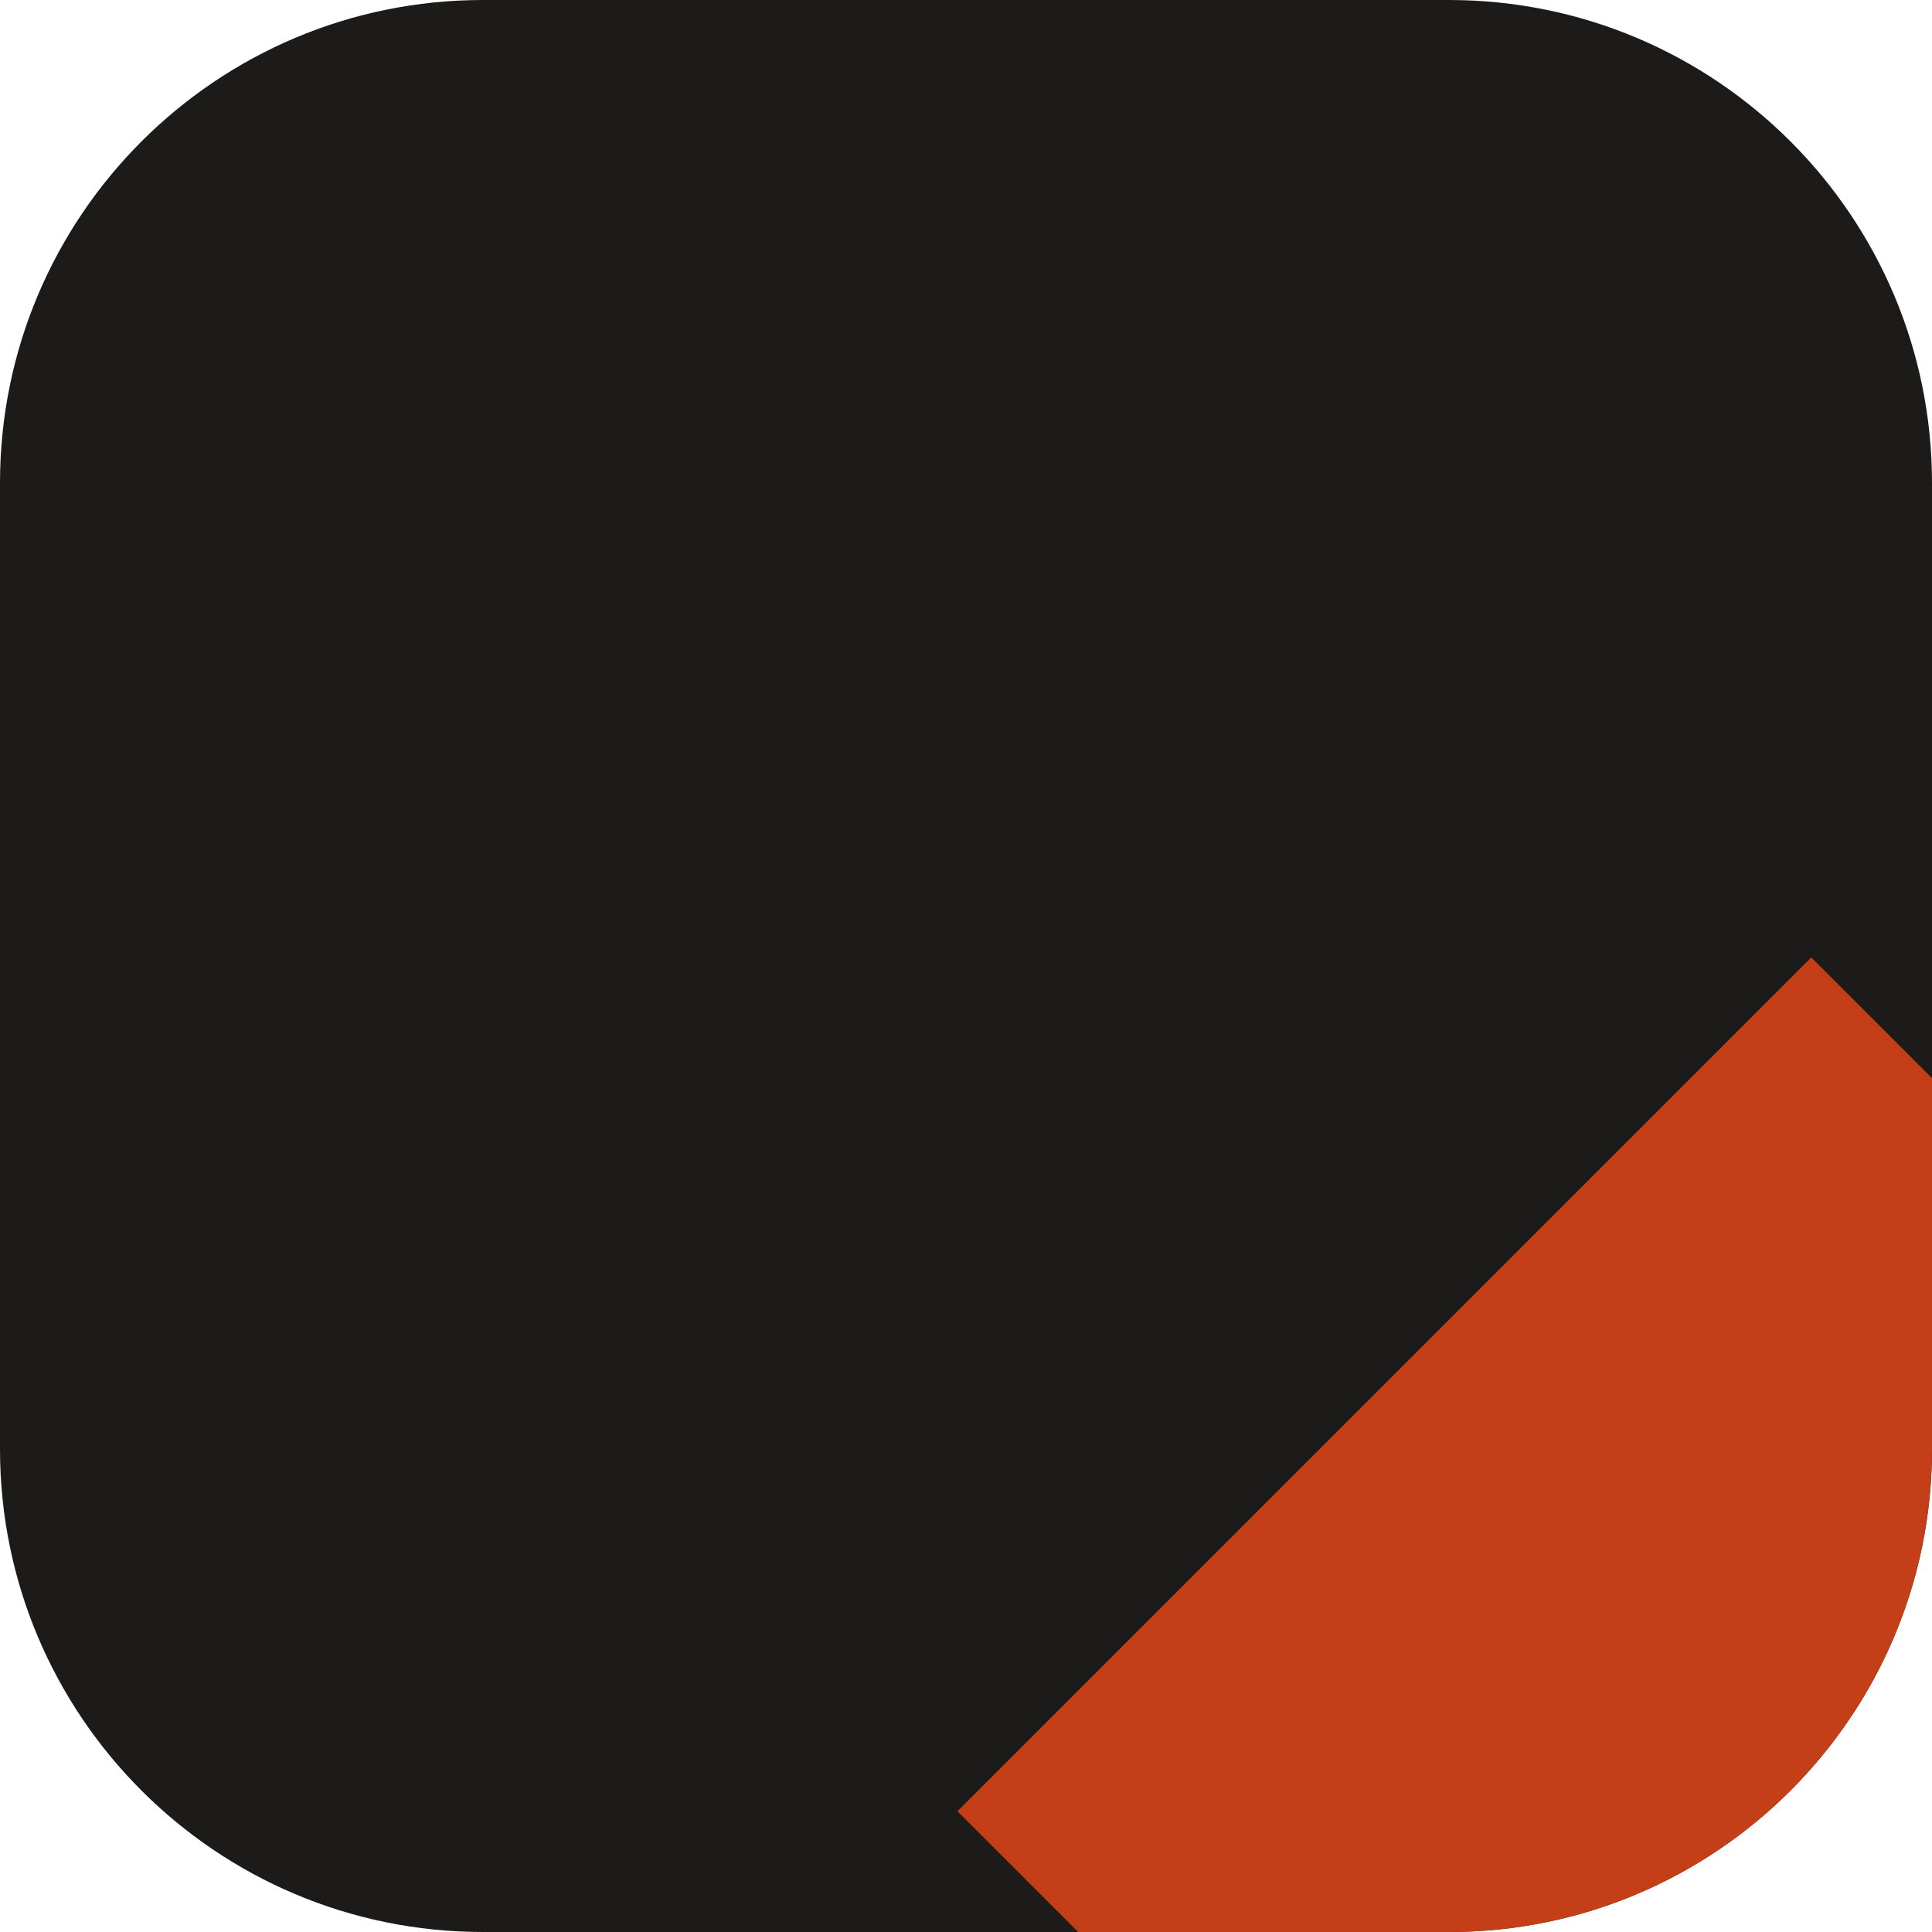
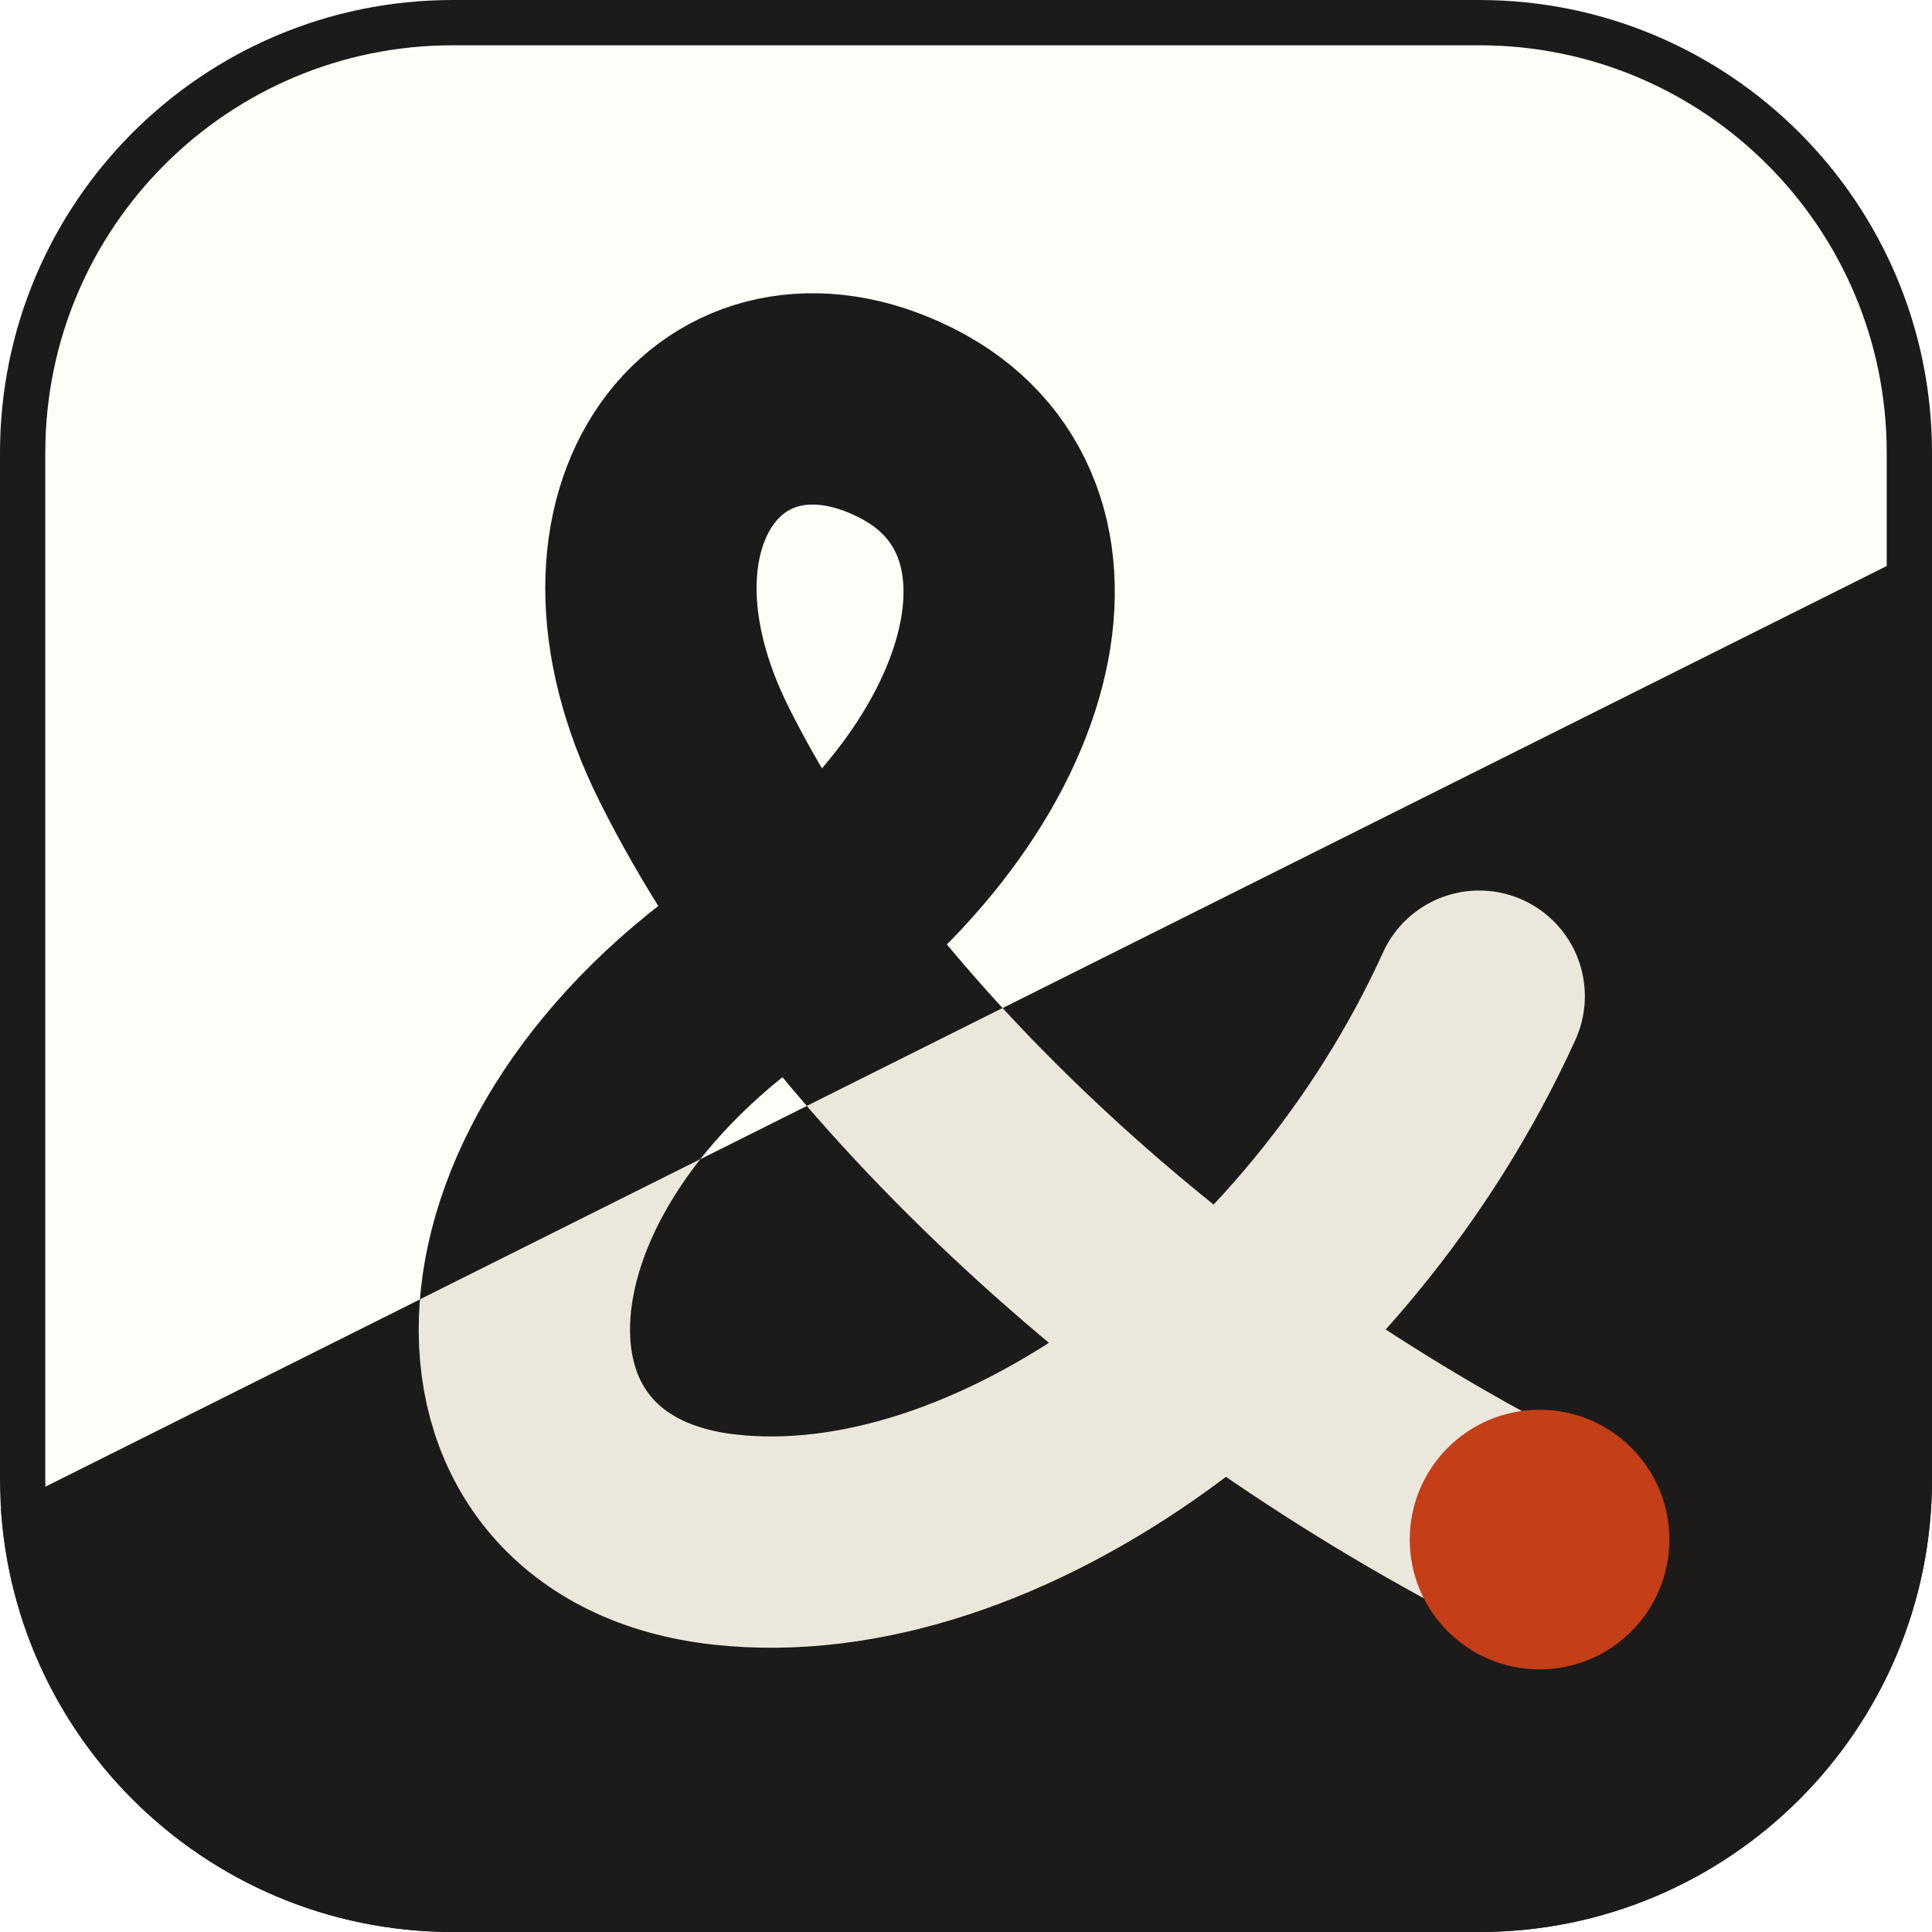
- <svg xmlns="http://www.w3.org/2000/svg" viewBox="0 0 32 32">
+ <svg xmlns="http://www.w3.org/2000/svg" viewBox="0 0 64 64">
+   <style>.edge{stroke:#1c1b19}@media (prefers-color-scheme:dark){.edge{stroke:#3d3f44}}</style>
  <defs>
-     <clipPath id="c">
-       <rect width="32" height="32" rx="8" />
+     <clipPath id="s">
+       <rect width="64" height="64" rx="15" />
+     </clipPath>
+     <clipPath id="p">
+       <polygon points="0,0 64,0 64,18 0,50" />
+     </clipPath>
+     <clipPath id="b">
+       <polygon points="0,50 64,18 64,64 0,64" />
    </clipPath>
  </defs>
-   <g clip-path="url(#c)">
-     <rect width="32" height="32" fill="#1c1b19" />
-     <rect x="20" y="20" width="20" height="20" fill="#c43e18" transform="rotate(45 30 30)" />
+   <g clip-path="url(#s)">
+     <rect width="64" height="64" fill="#fffdf8" />
+     <polygon points="0,50 64,18 64,64 0,64" fill="#1c1b19" />
  </g>
+   <rect class="edge" x=".75" y=".75" width="62.5" height="62.5" rx="14.25" fill="none" stroke-width="1.5" />
+   <g fill="none" stroke-width="7" stroke-linecap="round" stroke-linejoin="round">
+     <path clip-path="url(#p)" stroke="#1c1b19" d="M49 33 C 44 44, 33 52, 24 51 C 15 50, 15 39, 25 32 C 34 26, 36 17, 30 14 C 24 11, 19 17, 23 25 C 28 35, 39 45, 51 51" />
+     <path clip-path="url(#b)" stroke="#ece7dc" d="M49 33 C 44 44, 33 52, 24 51 C 15 50, 15 39, 25 32 C 34 26, 36 17, 30 14 C 24 11, 19 17, 23 25 C 28 35, 39 45, 51 51" />
+   </g>
+   <circle cx="51" cy="51" r="4.3" fill="#c43e18" />
</svg>
